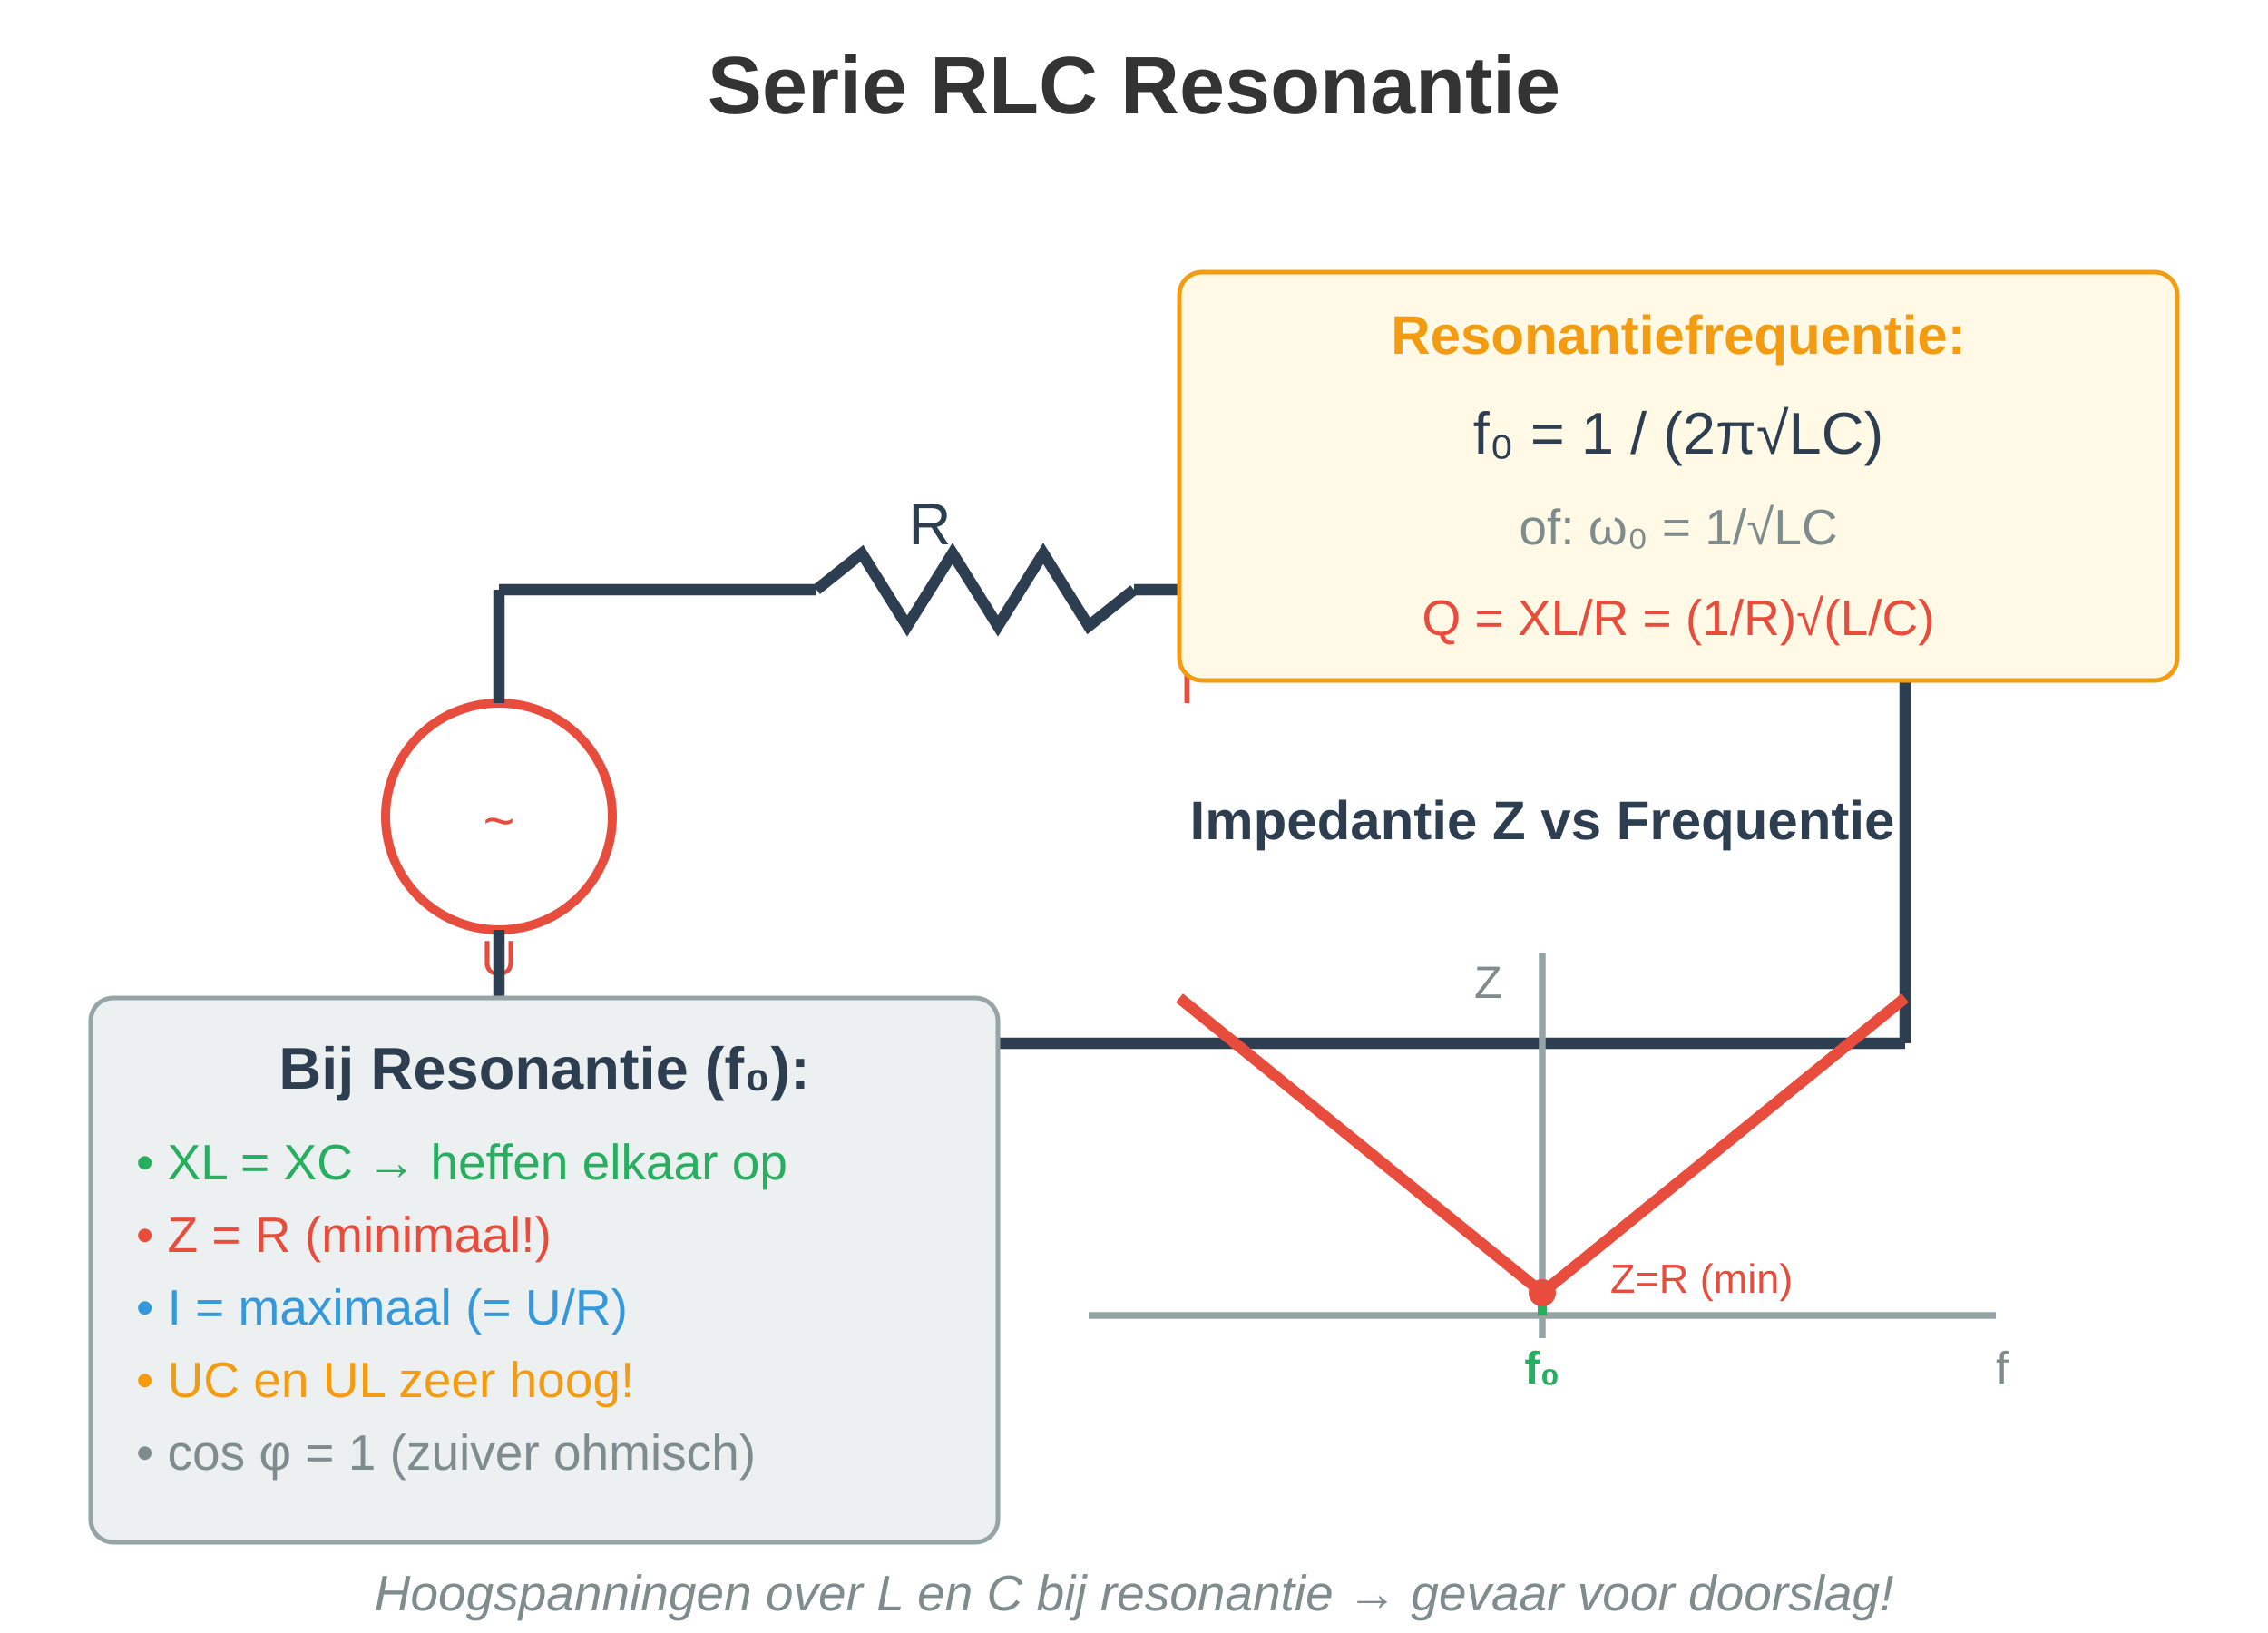
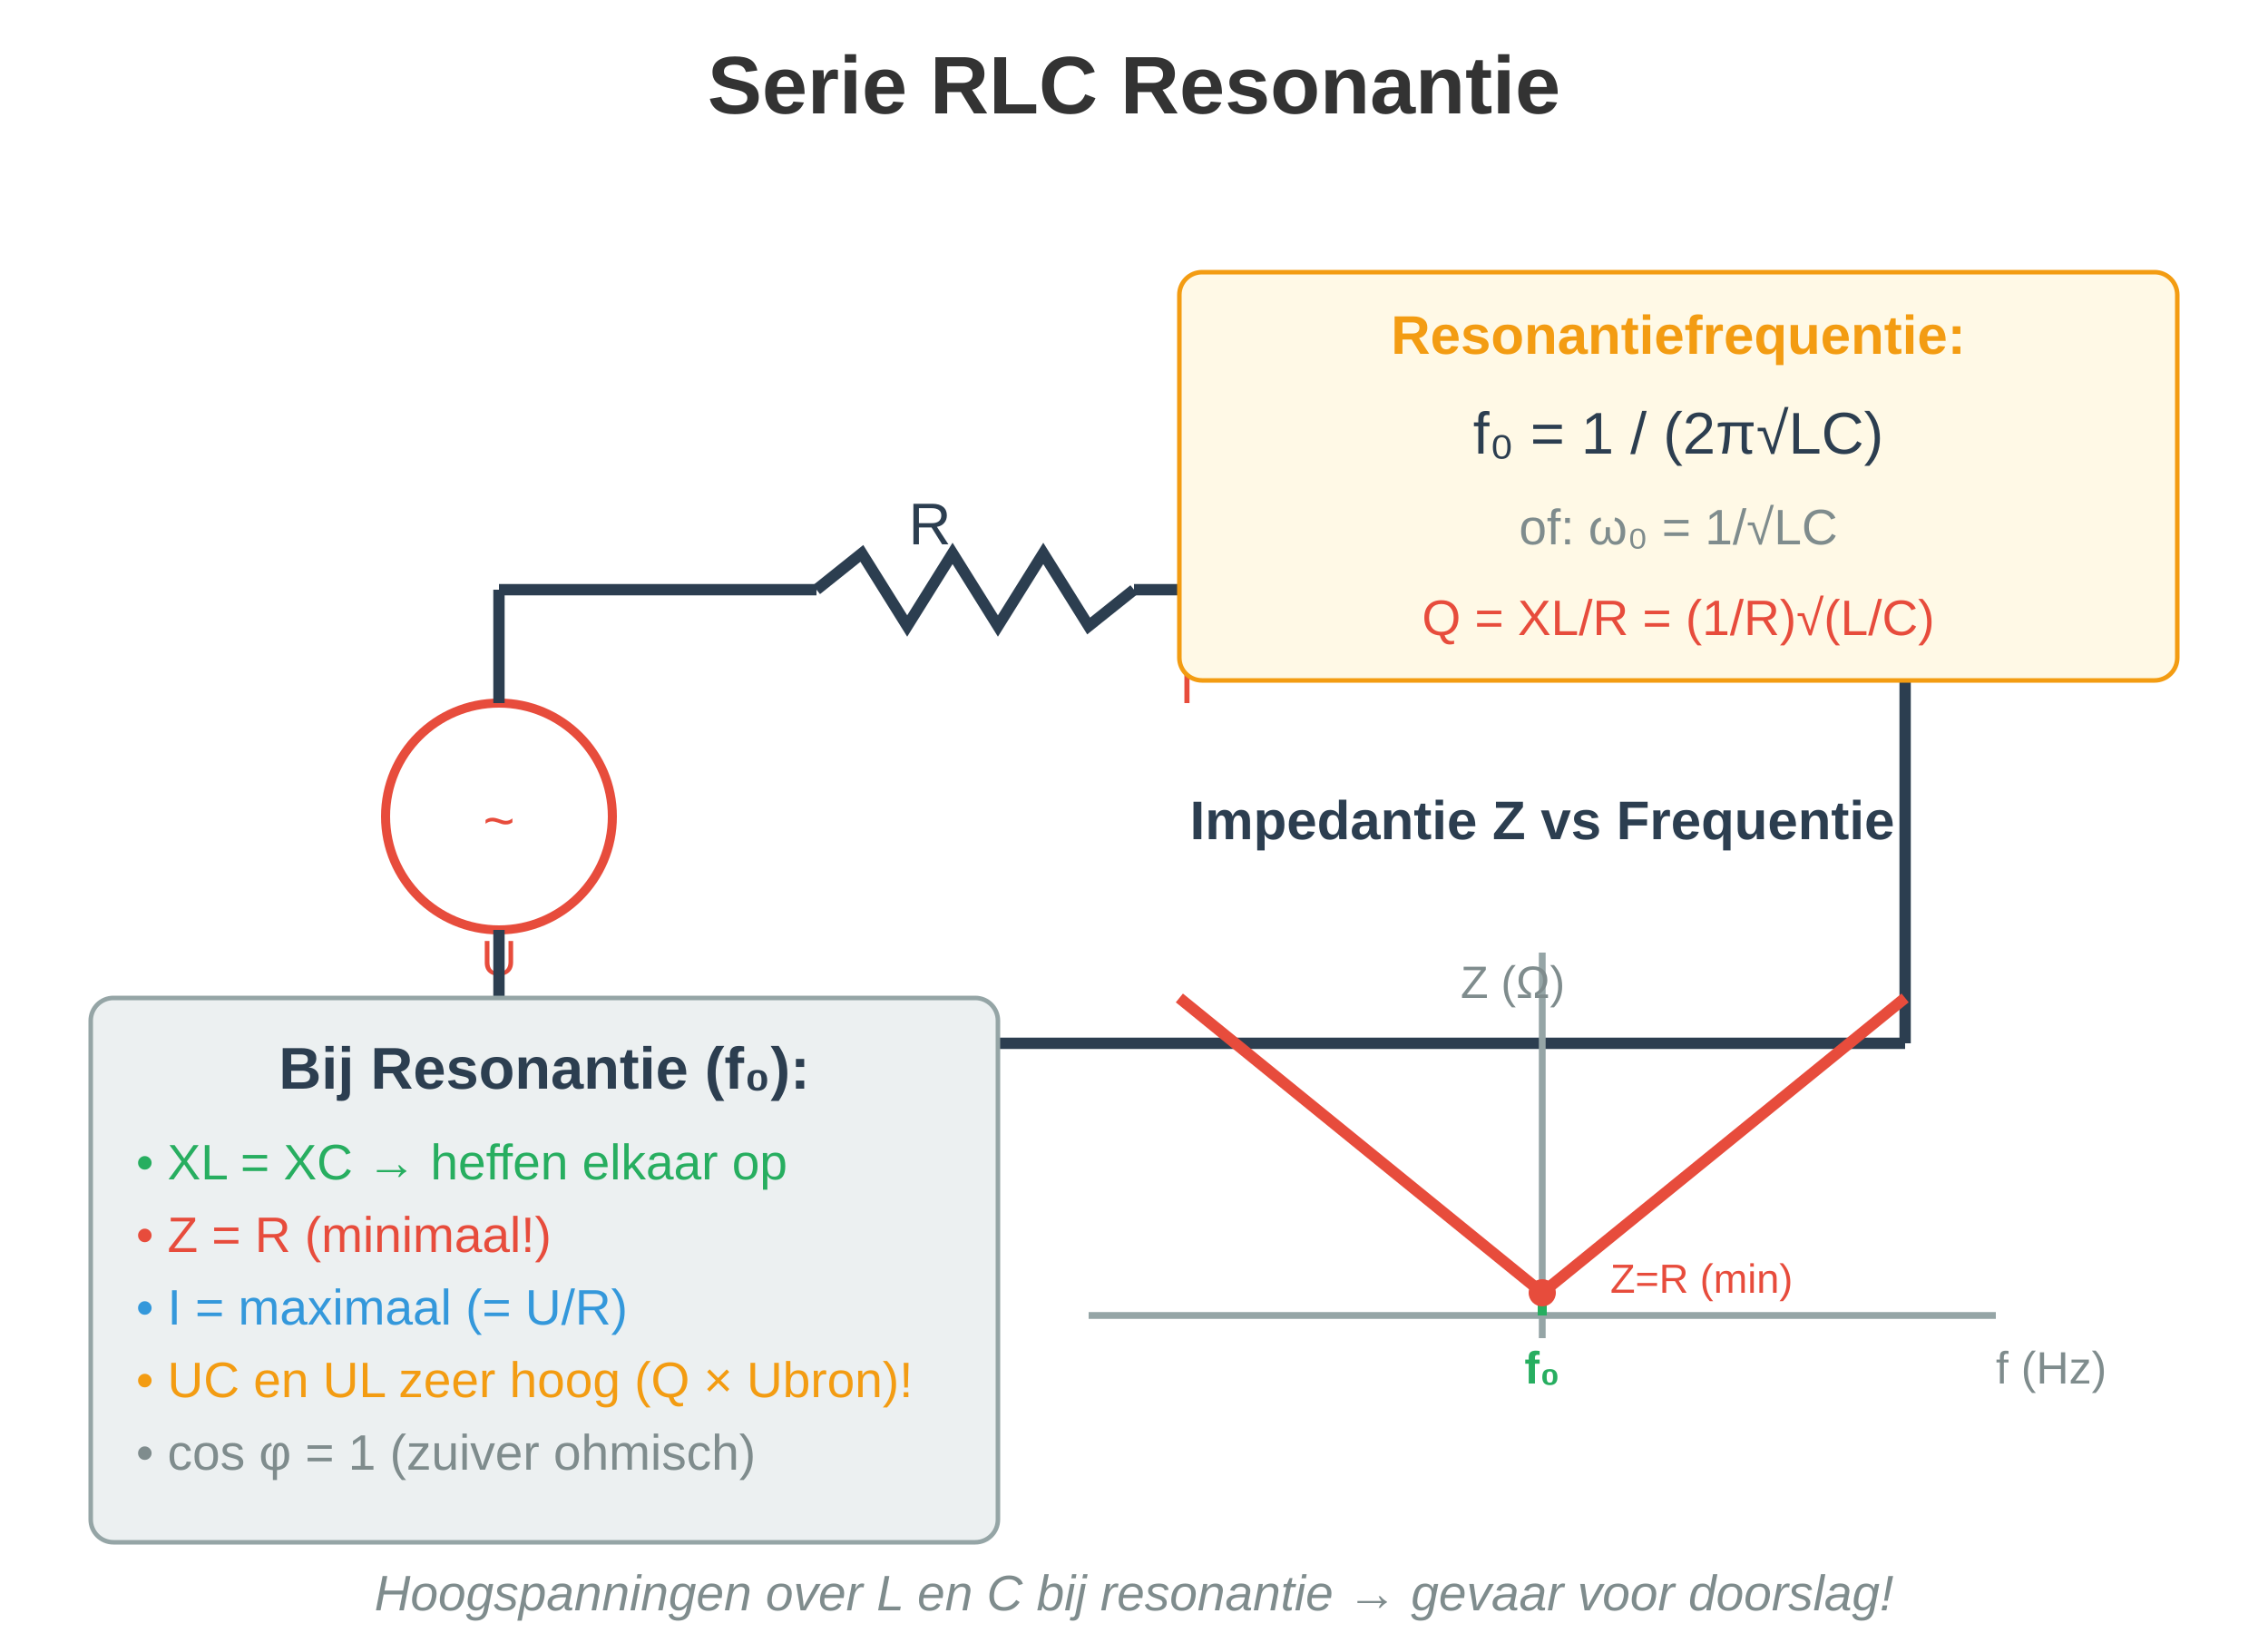
<svg xmlns="http://www.w3.org/2000/svg" viewBox="0 0 500 360">
  <rect width="500" height="360" fill="white" />
  <text x="250" y="25" font-family="Arial, sans-serif" font-size="18" font-weight="bold" text-anchor="middle" fill="#333">Serie RLC Resonantie</text>
  <g transform="translate(80, 100)">
    <circle cx="30" cy="80" r="25" fill="none" stroke="#e74c3c" stroke-width="2" />
    <text x="30" y="85" font-family="Arial, sans-serif" font-size="12" text-anchor="middle" fill="#e74c3c">~</text>
    <text x="30" y="115" font-family="Arial, sans-serif" font-size="11" text-anchor="middle" fill="#e74c3c">U</text>
    <line x1="30" y1="55" x2="30" y2="30" stroke="#2c3e50" stroke-width="2.5" />
    <line x1="30" y1="30" x2="100" y2="30" stroke="#2c3e50" stroke-width="2.5" />
    <path d="M 100 30 l 10 -8 l 10 16 l 10 -16 l 10 16 l 10 -16 l 10 16 l 10 -8" fill="none" stroke="#2c3e50" stroke-width="2.5" />
    <text x="125" y="20" font-family="Arial, sans-serif" font-size="13" text-anchor="middle" fill="#2c3e50">R</text>
    <line x1="170" y1="30" x2="210" y2="30" stroke="#2c3e50" stroke-width="2.5" />
    <path d="M 210 30 c 0 -8 8 -8 8 0 c 0 8 8 8 8 0 c 0 -8 8 -8 8 0 c 0 8 8 8 8 0 c 0 -8 8 -8 8 0" fill="none" stroke="#3498db" stroke-width="2.5" />
    <text x="234" y="20" font-family="Arial, sans-serif" font-size="13" text-anchor="middle" fill="#3498db">L</text>
    <line x1="250" y1="30" x2="290" y2="30" stroke="#2c3e50" stroke-width="2.5" />
    <line x1="290" y1="20" x2="290" y2="40" stroke="#f39c12" stroke-width="3" />
    <line x1="300" y1="20" x2="300" y2="40" stroke="#f39c12" stroke-width="3" />
    <line x1="290" y1="30" x2="280" y2="30" stroke="#2c3e50" stroke-width="2.5" />
    <line x1="300" y1="30" x2="310" y2="30" stroke="#2c3e50" stroke-width="2.5" />
    <text x="295" y="18" font-family="Arial, sans-serif" font-size="13" text-anchor="middle" fill="#f39c12">C</text>
    <line x1="310" y1="30" x2="340" y2="30" stroke="#2c3e50" stroke-width="2.5" />
    <line x1="340" y1="30" x2="340" y2="130" stroke="#2c3e50" stroke-width="2.5" />
    <line x1="340" y1="130" x2="30" y2="130" stroke="#2c3e50" stroke-width="2.5" />
    <line x1="30" y1="130" x2="30" y2="105" stroke="#2c3e50" stroke-width="2.5" />
    <text x="180" y="55" font-family="Arial, sans-serif" font-size="12" fill="#e74c3c">I</text>
  </g>
  <g transform="translate(240, 210)">
    <text x="100" y="-25" font-family="Arial, sans-serif" font-size="12" font-weight="bold" text-anchor="middle" fill="#2c3e50">Impedantie Z vs Frequentie</text>
    <line x1="0" y1="80" x2="200" y2="80" stroke="#95a5a6" stroke-width="1.5" />
    <line x1="100" y1="0" x2="100" y2="85" stroke="#95a5a6" stroke-width="1.5" />
-     <text x="200" y="95" font-family="Arial, sans-serif" font-size="10" fill="#7f8c8d">f</text>
-     <text x="85" y="10" font-family="Arial, sans-serif" font-size="10" fill="#7f8c8d">Z</text>
+     <text x="200" y="95" font-family="Arial, sans-serif" font-size="10" fill="#7f8c8d">f (Hz)</text>
+     <text x="82" y="10" font-family="Arial, sans-serif" font-size="10" fill="#7f8c8d">Z (Ω)</text>
    <path d="M 20 10 L 100 75 L 180 10" fill="none" stroke="#e74c3c" stroke-width="2.5" />
    <line x1="100" y1="75" x2="100" y2="80" stroke="#27ae60" stroke-width="2" />
    <text x="100" y="95" font-family="Arial, sans-serif" font-size="10" font-weight="bold" text-anchor="middle" fill="#27ae60">f₀</text>
    <circle cx="100" cy="75" r="3" fill="#e74c3c" />
    <text x="115" y="75" font-family="Arial, sans-serif" font-size="9" fill="#e74c3c">Z=R (min)</text>
  </g>
  <g transform="translate(20, 220)">
    <rect x="0" y="0" width="200" height="120" fill="#ecf0f1" stroke="#95a5a6" stroke-width="1" rx="5" />
    <text x="100" y="20" font-family="Arial, sans-serif" font-size="13" font-weight="bold" text-anchor="middle" fill="#2c3e50">Bij Resonantie (f₀):</text>
    <text x="10" y="40" font-family="Arial, sans-serif" font-size="11" fill="#27ae60">• XL = XC → heffen elkaar op</text>
    <text x="10" y="56" font-family="Arial, sans-serif" font-size="11" fill="#e74c3c">• Z = R (minimaal!)</text>
    <text x="10" y="72" font-family="Arial, sans-serif" font-size="11" fill="#3498db">• I = maximaal (= U/R)</text>
-     <text x="10" y="88" font-family="Arial, sans-serif" font-size="11" fill="#f39c12">• UC en UL zeer hoog!</text>
+     <text x="10" y="88" font-family="Arial, sans-serif" font-size="11" fill="#f39c12">• UC en UL zeer hoog (Q × Ubron)!</text>
    <text x="10" y="104" font-family="Arial, sans-serif" font-size="11" fill="#7f8c8d">• cos φ = 1 (zuiver ohmisch)</text>
  </g>
  <g transform="translate(260, 60)">
    <rect x="0" y="0" width="220" height="90" fill="#fff9e6" stroke="#f39c12" stroke-width="1" rx="5" />
    <text x="110" y="18" font-family="Arial, sans-serif" font-size="12" font-weight="bold" text-anchor="middle" fill="#f39c12">Resonantiefrequentie:</text>
    <text x="110" y="40" font-family="Arial, sans-serif" font-size="13" text-anchor="middle" fill="#2c3e50">f₀ = 1 / (2π√LC)</text>
    <text x="110" y="60" font-family="Arial, sans-serif" font-size="11" text-anchor="middle" fill="#7f8c8d">of: ω₀ = 1/√LC</text>
    <text x="110" y="80" font-family="Arial, sans-serif" font-size="11" text-anchor="middle" fill="#e74c3c">Q = XL/R = (1/R)√(L/C)</text>
  </g>
  <text x="250" y="355" font-family="Arial, sans-serif" font-size="11" text-anchor="middle" fill="#7f8c8d" font-style="italic">Hoogspanningen over L en C bij resonantie → gevaar voor doorslag!</text>
</svg>
